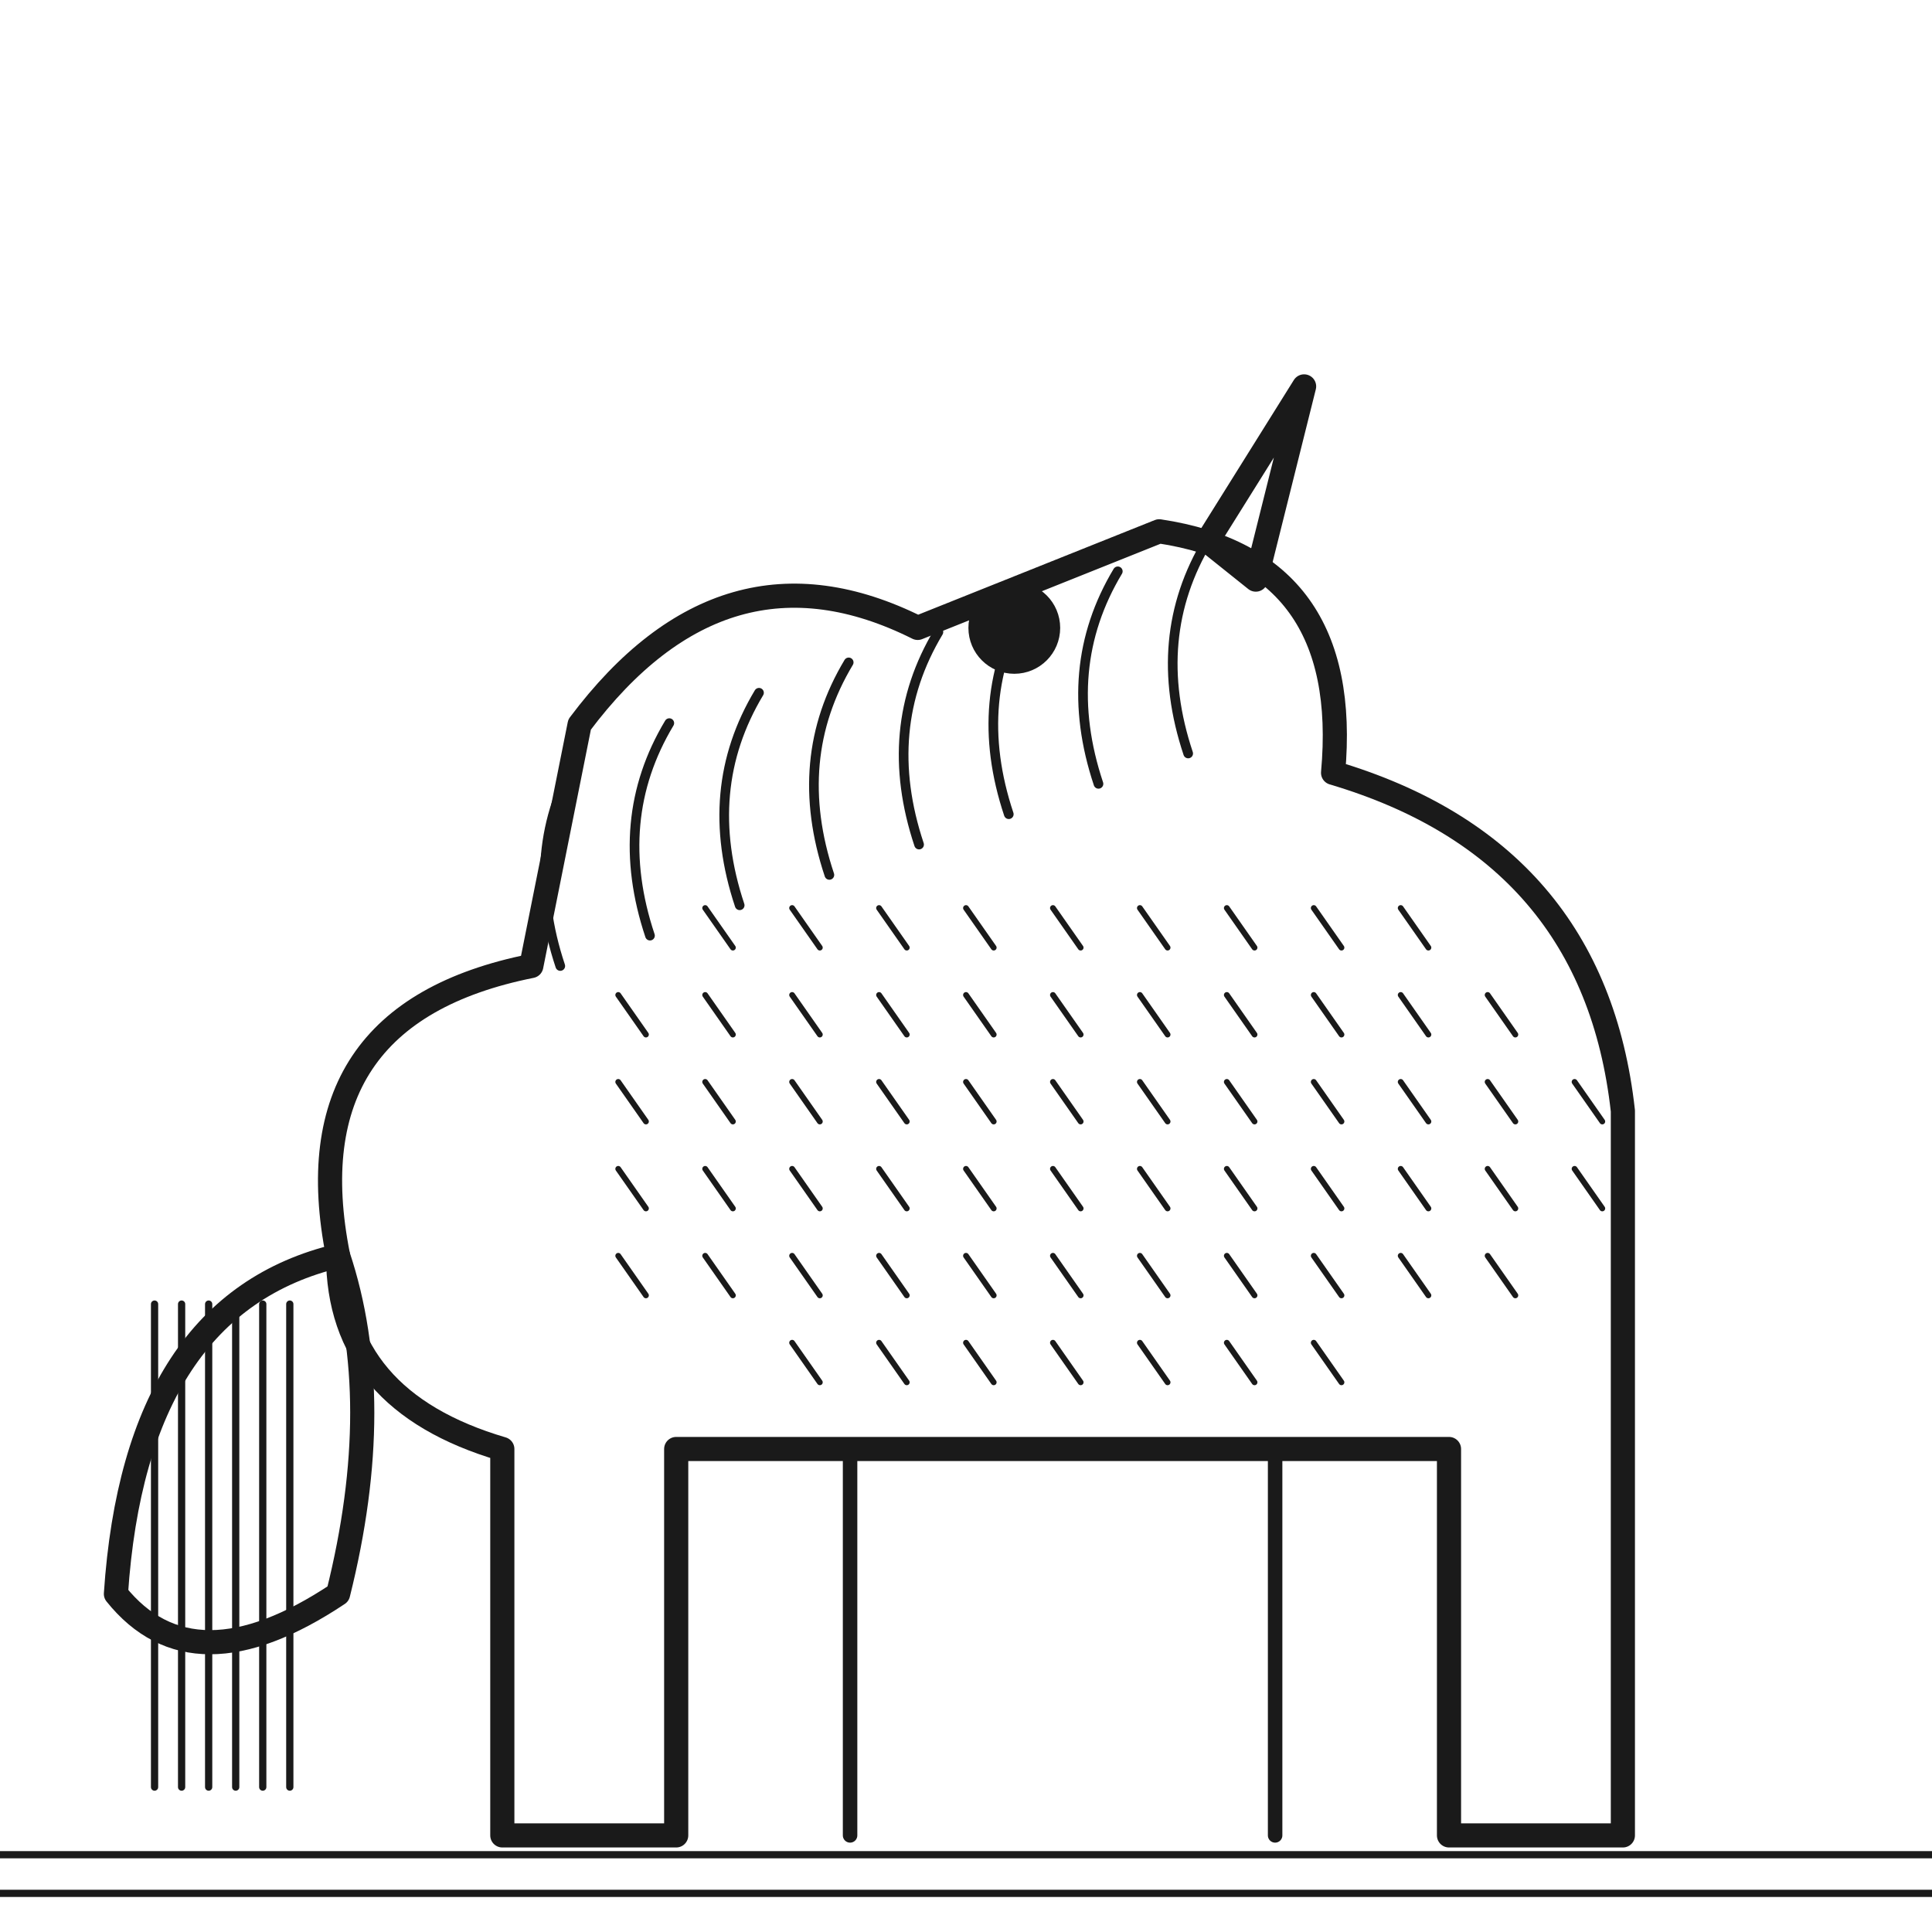
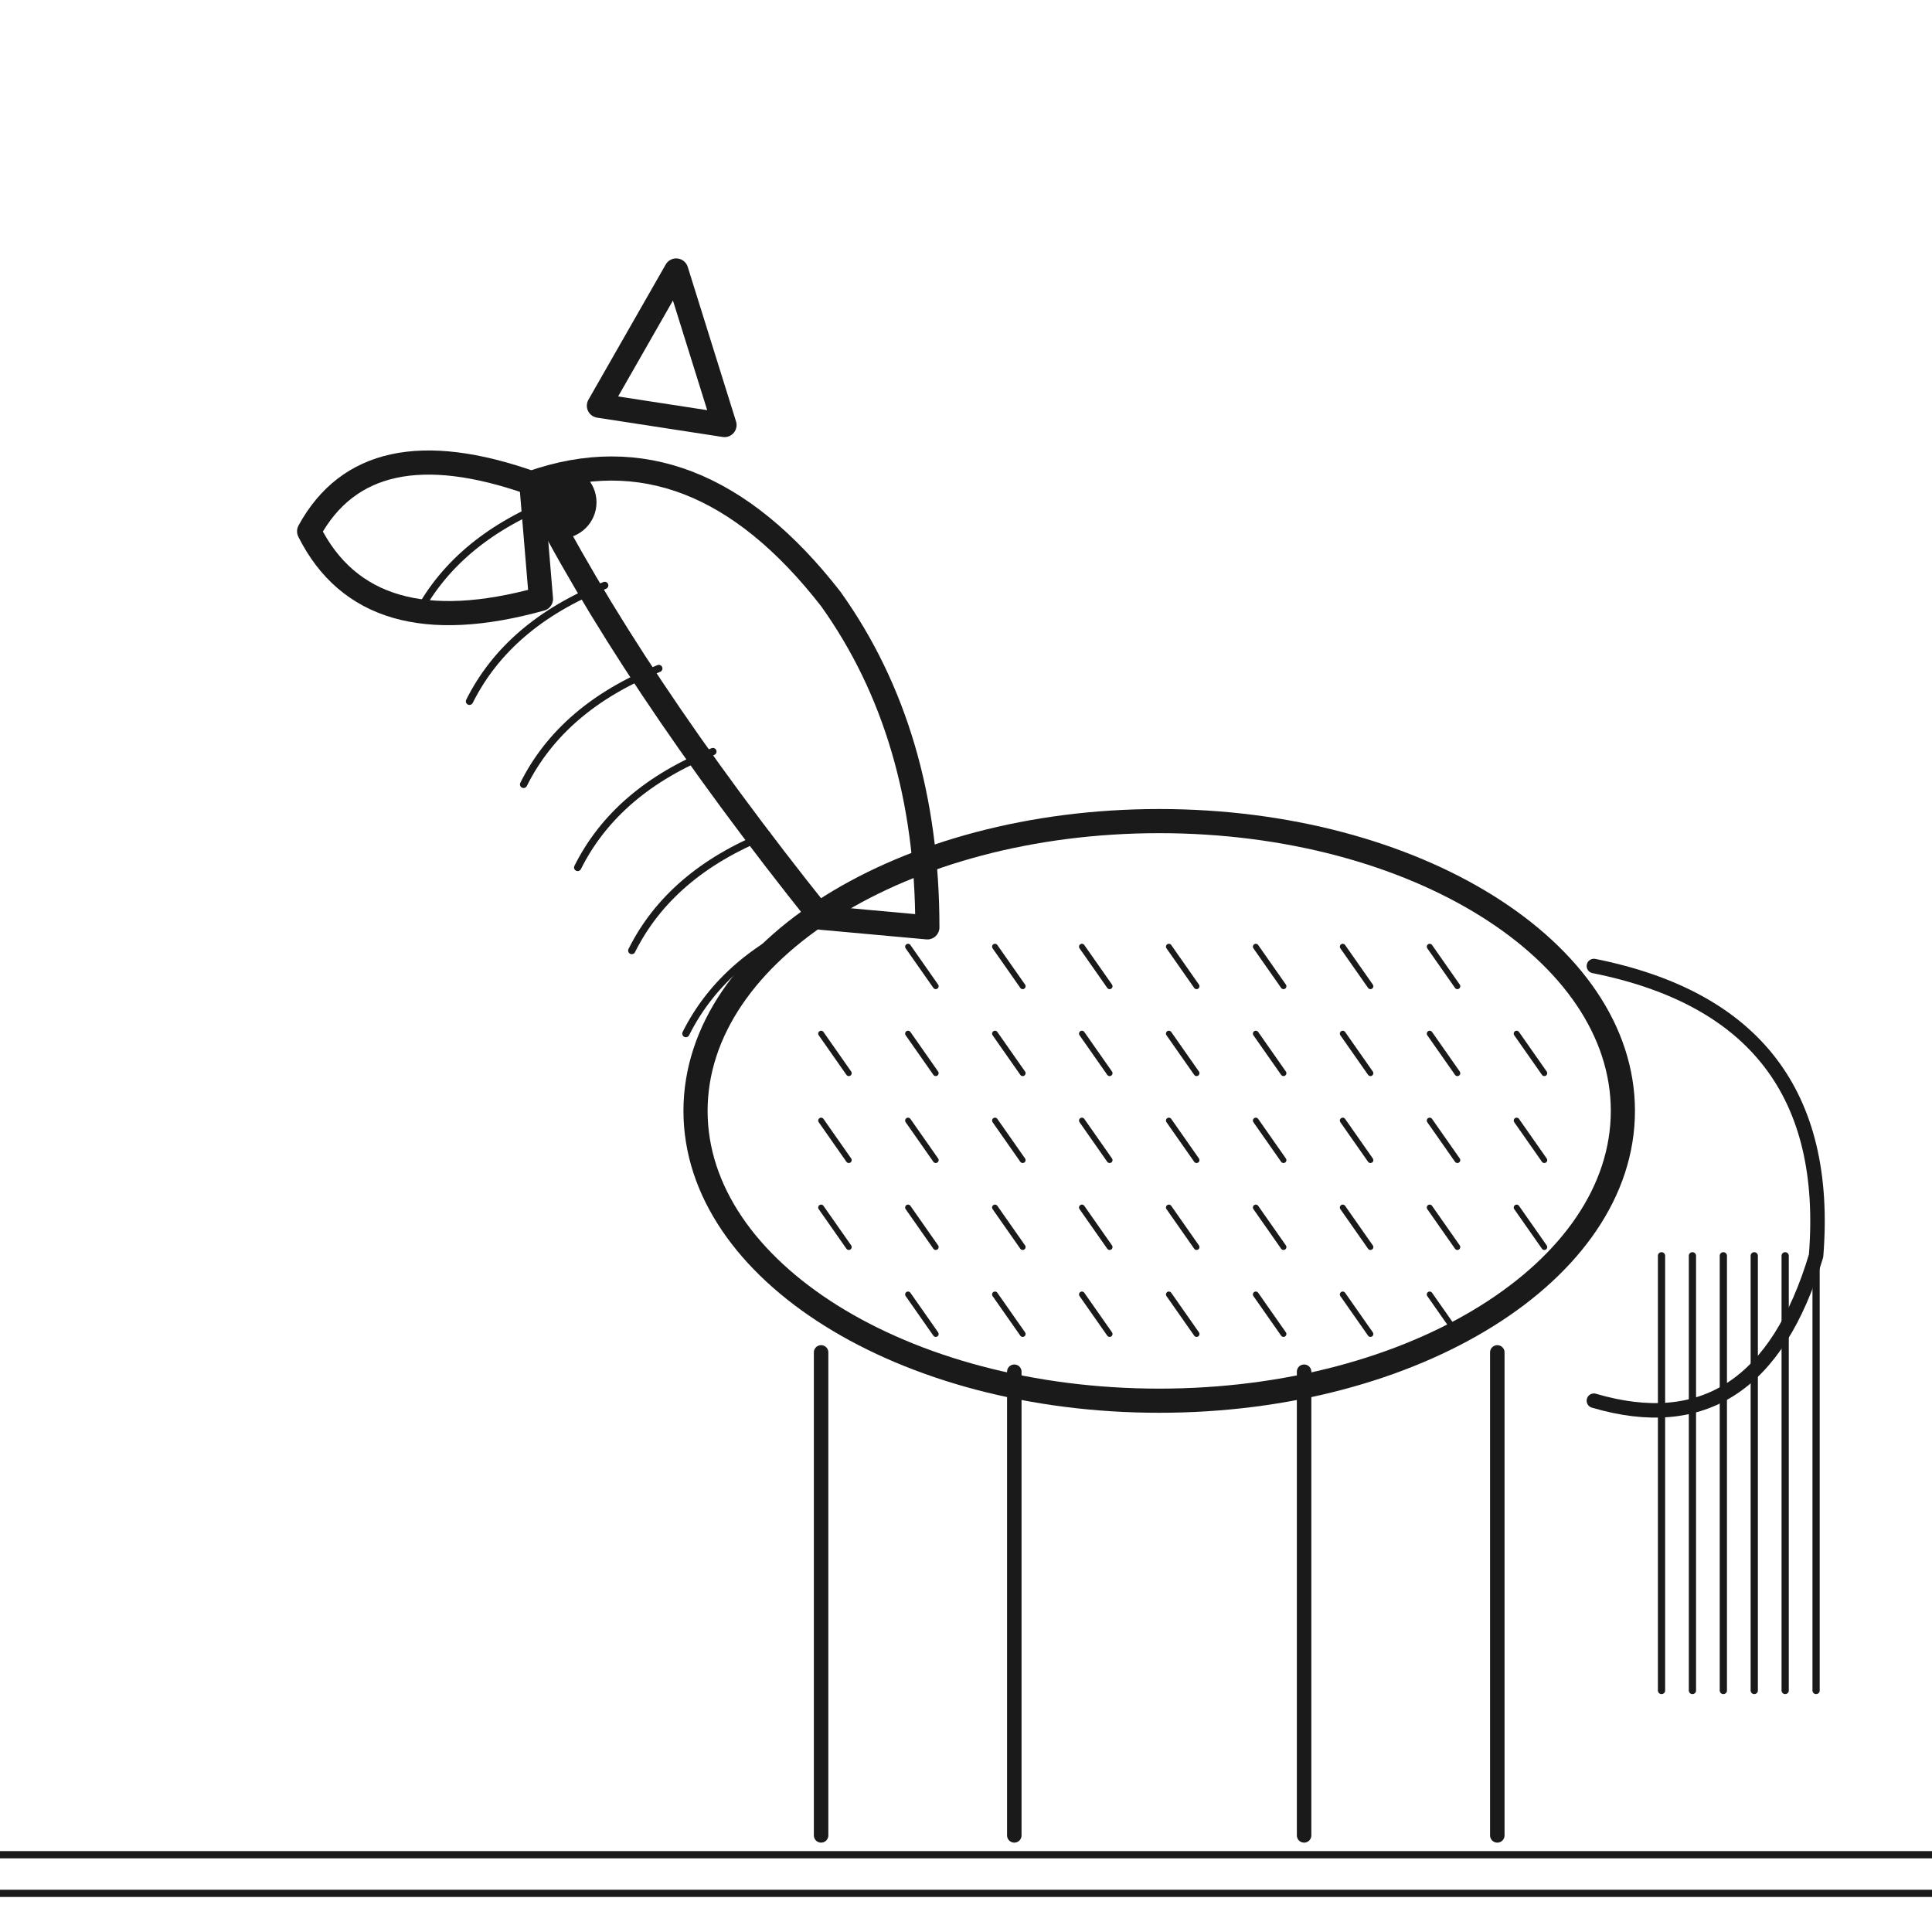
<svg xmlns="http://www.w3.org/2000/svg" viewBox="0 0 200 200" width="200" height="200">
  <rect width="200" height="200" fill="#ffffff" />
  <g fill="none" stroke="#1a1a1a" stroke-width="2.5" stroke-linecap="round" stroke-linejoin="round">
-     <path d="M35 130 Q30 105 55 100 L60 75 Q75 55 95 65 L120 55 Q140 58 138 80 Q165 88 168 115 V190 H150 V150 H70 V190 H52 V150 Q35 145 35 130 Z" />
-     <circle cx="105" cy="65" r="3.5" fill="#1a1a1a" />
-     <path d="M125 56 L135 40 L130 60 Z" />
-     <path d="M60 78 q-6 10 -2 22" stroke-width="1" />
-     <path d="M69.286 74.857 q-6 10 -2 22" stroke-width="1" />
-     <path d="M78.571 71.714 q-6 10 -2 22" stroke-width="1" />
-     <path d="M87.857 68.571 q-6 10 -2 22" stroke-width="1" />
-     <path d="M97.143 65.429 q-6 10 -2 22" stroke-width="1" />
-     <path d="M106.429 62.286 q-6 10 -2 22" stroke-width="1" />
-     <path d="M115.714 59.143 q-6 10 -2 22" stroke-width="1" />
-     <path d="M125 56 q-6 10 -2 22" stroke-width="1" />
-     <line x1="73" y1="94" x2="75.868" y2="98.096" stroke-width="0.6" />
-     <line x1="82" y1="94" x2="84.868" y2="98.096" stroke-width="0.6" />
-     <line x1="91" y1="94" x2="93.868" y2="98.096" stroke-width="0.6" />
-     <line x1="100" y1="94" x2="102.868" y2="98.096" stroke-width="0.6" />
-     <line x1="109" y1="94" x2="111.868" y2="98.096" stroke-width="0.6" />
-     <line x1="118" y1="94" x2="120.868" y2="98.096" stroke-width="0.6" />
-     <line x1="127" y1="94" x2="129.868" y2="98.096" stroke-width="0.6" />
-     <line x1="136" y1="94" x2="138.868" y2="98.096" stroke-width="0.6" />
-     <line x1="145" y1="94" x2="147.868" y2="98.096" stroke-width="0.6" />
-     <line x1="64" y1="103" x2="66.868" y2="107.096" stroke-width="0.6" />
-     <line x1="73" y1="103" x2="75.868" y2="107.096" stroke-width="0.6" />
-     <line x1="82" y1="103" x2="84.868" y2="107.096" stroke-width="0.6" />
-     <line x1="91" y1="103" x2="93.868" y2="107.096" stroke-width="0.6" />
-     <line x1="100" y1="103" x2="102.868" y2="107.096" stroke-width="0.6" />
-     <line x1="109" y1="103" x2="111.868" y2="107.096" stroke-width="0.6" />
-     <line x1="118" y1="103" x2="120.868" y2="107.096" stroke-width="0.6" />
-     <line x1="127" y1="103" x2="129.868" y2="107.096" stroke-width="0.6" />
-     <line x1="136" y1="103" x2="138.868" y2="107.096" stroke-width="0.6" />
-     <line x1="145" y1="103" x2="147.868" y2="107.096" stroke-width="0.6" />
-     <line x1="154" y1="103" x2="156.868" y2="107.096" stroke-width="0.6" />
-     <line x1="64" y1="112" x2="66.868" y2="116.096" stroke-width="0.6" />
-     <line x1="73" y1="112" x2="75.868" y2="116.096" stroke-width="0.6" />
-     <line x1="82" y1="112" x2="84.868" y2="116.096" stroke-width="0.6" />
-     <line x1="91" y1="112" x2="93.868" y2="116.096" stroke-width="0.6" />
-     <line x1="100" y1="112" x2="102.868" y2="116.096" stroke-width="0.6" />
-     <line x1="109" y1="112" x2="111.868" y2="116.096" stroke-width="0.6" />
-     <line x1="118" y1="112" x2="120.868" y2="116.096" stroke-width="0.6" />
-     <line x1="127" y1="112" x2="129.868" y2="116.096" stroke-width="0.6" />
-     <line x1="136" y1="112" x2="138.868" y2="116.096" stroke-width="0.6" />
-     <line x1="145" y1="112" x2="147.868" y2="116.096" stroke-width="0.6" />
-     <line x1="154" y1="112" x2="156.868" y2="116.096" stroke-width="0.6" />
-     <line x1="163" y1="112" x2="165.868" y2="116.096" stroke-width="0.6" />
-     <line x1="64" y1="121" x2="66.868" y2="125.096" stroke-width="0.6" />
-     <line x1="73" y1="121" x2="75.868" y2="125.096" stroke-width="0.6" />
-     <line x1="82" y1="121" x2="84.868" y2="125.096" stroke-width="0.6" />
-     <line x1="91" y1="121" x2="93.868" y2="125.096" stroke-width="0.6" />
-     <line x1="100" y1="121" x2="102.868" y2="125.096" stroke-width="0.6" />
-     <line x1="109" y1="121" x2="111.868" y2="125.096" stroke-width="0.6" />
-     <line x1="118" y1="121" x2="120.868" y2="125.096" stroke-width="0.6" />
-     <line x1="127" y1="121" x2="129.868" y2="125.096" stroke-width="0.6" />
-     <line x1="136" y1="121" x2="138.868" y2="125.096" stroke-width="0.6" />
-     <line x1="145" y1="121" x2="147.868" y2="125.096" stroke-width="0.6" />
-     <line x1="154" y1="121" x2="156.868" y2="125.096" stroke-width="0.6" />
-     <line x1="163" y1="121" x2="165.868" y2="125.096" stroke-width="0.6" />
-     <line x1="64" y1="130" x2="66.868" y2="134.096" stroke-width="0.6" />
-     <line x1="73" y1="130" x2="75.868" y2="134.096" stroke-width="0.6" />
-     <line x1="82" y1="130" x2="84.868" y2="134.096" stroke-width="0.6" />
-     <line x1="91" y1="130" x2="93.868" y2="134.096" stroke-width="0.6" />
-     <line x1="100" y1="130" x2="102.868" y2="134.096" stroke-width="0.6" />
-     <line x1="109" y1="130" x2="111.868" y2="134.096" stroke-width="0.6" />
-     <line x1="118" y1="130" x2="120.868" y2="134.096" stroke-width="0.6" />
-     <line x1="127" y1="130" x2="129.868" y2="134.096" stroke-width="0.6" />
-     <line x1="136" y1="130" x2="138.868" y2="134.096" stroke-width="0.6" />
-     <line x1="145" y1="130" x2="147.868" y2="134.096" stroke-width="0.6" />
-     <line x1="154" y1="130" x2="156.868" y2="134.096" stroke-width="0.6" />
-     <line x1="82" y1="139" x2="84.868" y2="143.096" stroke-width="0.6" />
-     <line x1="91" y1="139" x2="93.868" y2="143.096" stroke-width="0.6" />
-     <line x1="100" y1="139" x2="102.868" y2="143.096" stroke-width="0.6" />
-     <line x1="109" y1="139" x2="111.868" y2="143.096" stroke-width="0.6" />
-     <line x1="118" y1="139" x2="120.868" y2="143.096" stroke-width="0.6" />
-     <line x1="127" y1="139" x2="129.868" y2="143.096" stroke-width="0.6" />
-     <line x1="136" y1="139" x2="138.868" y2="143.096" stroke-width="0.6" />
-     <path d="M35 130 Q14 135 12 165 Q20 175 35 165 Q40 145 35 130 Z" />
-     <line x1="16" y1="135" x2="16" y2="185" stroke-width="0.75" />
-     <line x1="18.8" y1="135" x2="18.8" y2="185" stroke-width="0.75" />
-     <line x1="21.6" y1="135" x2="21.6" y2="185" stroke-width="0.75" />
-     <line x1="24.4" y1="135" x2="24.4" y2="185" stroke-width="0.75" />
-     <line x1="27.2" y1="135" x2="27.2" y2="185" stroke-width="0.75" />
-     <line x1="30" y1="135" x2="30" y2="185" stroke-width="0.75" />
-     <path d="M70 150 V190 M88 150 V190 M132 150 V190 M150 150 V190" stroke-width="1.5" />
+     <ellipse cx="120" cy="115" rx="48" ry="30" />
+     <path d="M85 95 Q65 70 55 50 Q72 44 86 62 Q96 76 96 96 Z" />
+     <path d="M55 50 Q38 44 32 55 Q38 67 56 62 Z" />
+     <path d="M62 42 L70 28 L75 44 Z" />
+     <circle cx="58" cy="52" r="2.5" fill="#1a1a1a" />
+     <path d="M85.0 95.0 q-10 4 -14 12" stroke-width="0.75" />
+     <path d="M79.4 86.4 q-10 4 -14 12" stroke-width="0.75" />
+     <path d="M73.8 77.8 q-10 4 -14 12" stroke-width="0.75" />
+     <path d="M68.2 69.2 q-10 4 -14 12" stroke-width="0.75" />
+     <path d="M62.6 60.6 q-10 4 -14 12" stroke-width="0.75" />
+     <path d="M57.0 52.0 q-10 4 -14 12" stroke-width="0.75" />
+     <line x1="94" y1="98" x2="96.868" y2="102.096" stroke-width="0.6" />
+     <line x1="103" y1="98" x2="105.868" y2="102.096" stroke-width="0.6" />
+     <line x1="112" y1="98" x2="114.868" y2="102.096" stroke-width="0.6" />
+     <line x1="121" y1="98" x2="123.868" y2="102.096" stroke-width="0.6" />
+     <line x1="130" y1="98" x2="132.868" y2="102.096" stroke-width="0.6" />
+     <line x1="139" y1="98" x2="141.868" y2="102.096" stroke-width="0.6" />
+     <line x1="148" y1="98" x2="150.868" y2="102.096" stroke-width="0.6" />
+     <line x1="85" y1="107" x2="87.868" y2="111.096" stroke-width="0.6" />
+     <line x1="94" y1="107" x2="96.868" y2="111.096" stroke-width="0.6" />
+     <line x1="103" y1="107" x2="105.868" y2="111.096" stroke-width="0.6" />
+     <line x1="112" y1="107" x2="114.868" y2="111.096" stroke-width="0.6" />
+     <line x1="121" y1="107" x2="123.868" y2="111.096" stroke-width="0.6" />
+     <line x1="130" y1="107" x2="132.868" y2="111.096" stroke-width="0.6" />
+     <line x1="139" y1="107" x2="141.868" y2="111.096" stroke-width="0.6" />
+     <line x1="148" y1="107" x2="150.868" y2="111.096" stroke-width="0.6" />
+     <line x1="157" y1="107" x2="159.868" y2="111.096" stroke-width="0.6" />
+     <line x1="85" y1="116" x2="87.868" y2="120.096" stroke-width="0.6" />
+     <line x1="94" y1="116" x2="96.868" y2="120.096" stroke-width="0.6" />
+     <line x1="103" y1="116" x2="105.868" y2="120.096" stroke-width="0.6" />
+     <line x1="112" y1="116" x2="114.868" y2="120.096" stroke-width="0.6" />
+     <line x1="121" y1="116" x2="123.868" y2="120.096" stroke-width="0.6" />
+     <line x1="130" y1="116" x2="132.868" y2="120.096" stroke-width="0.6" />
+     <line x1="139" y1="116" x2="141.868" y2="120.096" stroke-width="0.6" />
+     <line x1="148" y1="116" x2="150.868" y2="120.096" stroke-width="0.6" />
+     <line x1="157" y1="116" x2="159.868" y2="120.096" stroke-width="0.6" />
+     <line x1="85" y1="125" x2="87.868" y2="129.096" stroke-width="0.6" />
+     <line x1="94" y1="125" x2="96.868" y2="129.096" stroke-width="0.6" />
+     <line x1="103" y1="125" x2="105.868" y2="129.096" stroke-width="0.6" />
+     <line x1="112" y1="125" x2="114.868" y2="129.096" stroke-width="0.6" />
+     <line x1="121" y1="125" x2="123.868" y2="129.096" stroke-width="0.6" />
+     <line x1="130" y1="125" x2="132.868" y2="129.096" stroke-width="0.6" />
+     <line x1="139" y1="125" x2="141.868" y2="129.096" stroke-width="0.6" />
+     <line x1="148" y1="125" x2="150.868" y2="129.096" stroke-width="0.6" />
+     <line x1="157" y1="125" x2="159.868" y2="129.096" stroke-width="0.6" />
+     <line x1="94" y1="134" x2="96.868" y2="138.096" stroke-width="0.6" />
+     <line x1="103" y1="134" x2="105.868" y2="138.096" stroke-width="0.6" />
+     <line x1="112" y1="134" x2="114.868" y2="138.096" stroke-width="0.6" />
+     <line x1="121" y1="134" x2="123.868" y2="138.096" stroke-width="0.6" />
+     <line x1="130" y1="134" x2="132.868" y2="138.096" stroke-width="0.6" />
+     <line x1="139" y1="134" x2="141.868" y2="138.096" stroke-width="0.6" />
+     <line x1="148" y1="134" x2="150.868" y2="138.096" stroke-width="0.6" />
+     <path d="M165 100 Q190 105 188 130 Q182 150 165 145" stroke-width="1.5" />
+     <line x1="172" y1="130" x2="172" y2="175" stroke-width="0.75" />
+     <line x1="175.2" y1="130" x2="175.2" y2="175" stroke-width="0.75" />
+     <line x1="178.4" y1="130" x2="178.4" y2="175" stroke-width="0.75" />
+     <line x1="181.6" y1="130" x2="181.6" y2="175" stroke-width="0.75" />
+     <line x1="184.8" y1="130" x2="184.8" y2="175" stroke-width="0.75" />
+     <line x1="188" y1="130" x2="188" y2="175" stroke-width="0.75" />
+     <path d="M85 140 V190 M105 142 V190 M135 142 V190 M155 140 V190" stroke-width="1.5" />
    <line x1="0" y1="192" x2="200" y2="192" stroke-width="0.75" />
    <line x1="0" y1="196" x2="200" y2="196" stroke-width="0.75" />
  </g>
</svg>
